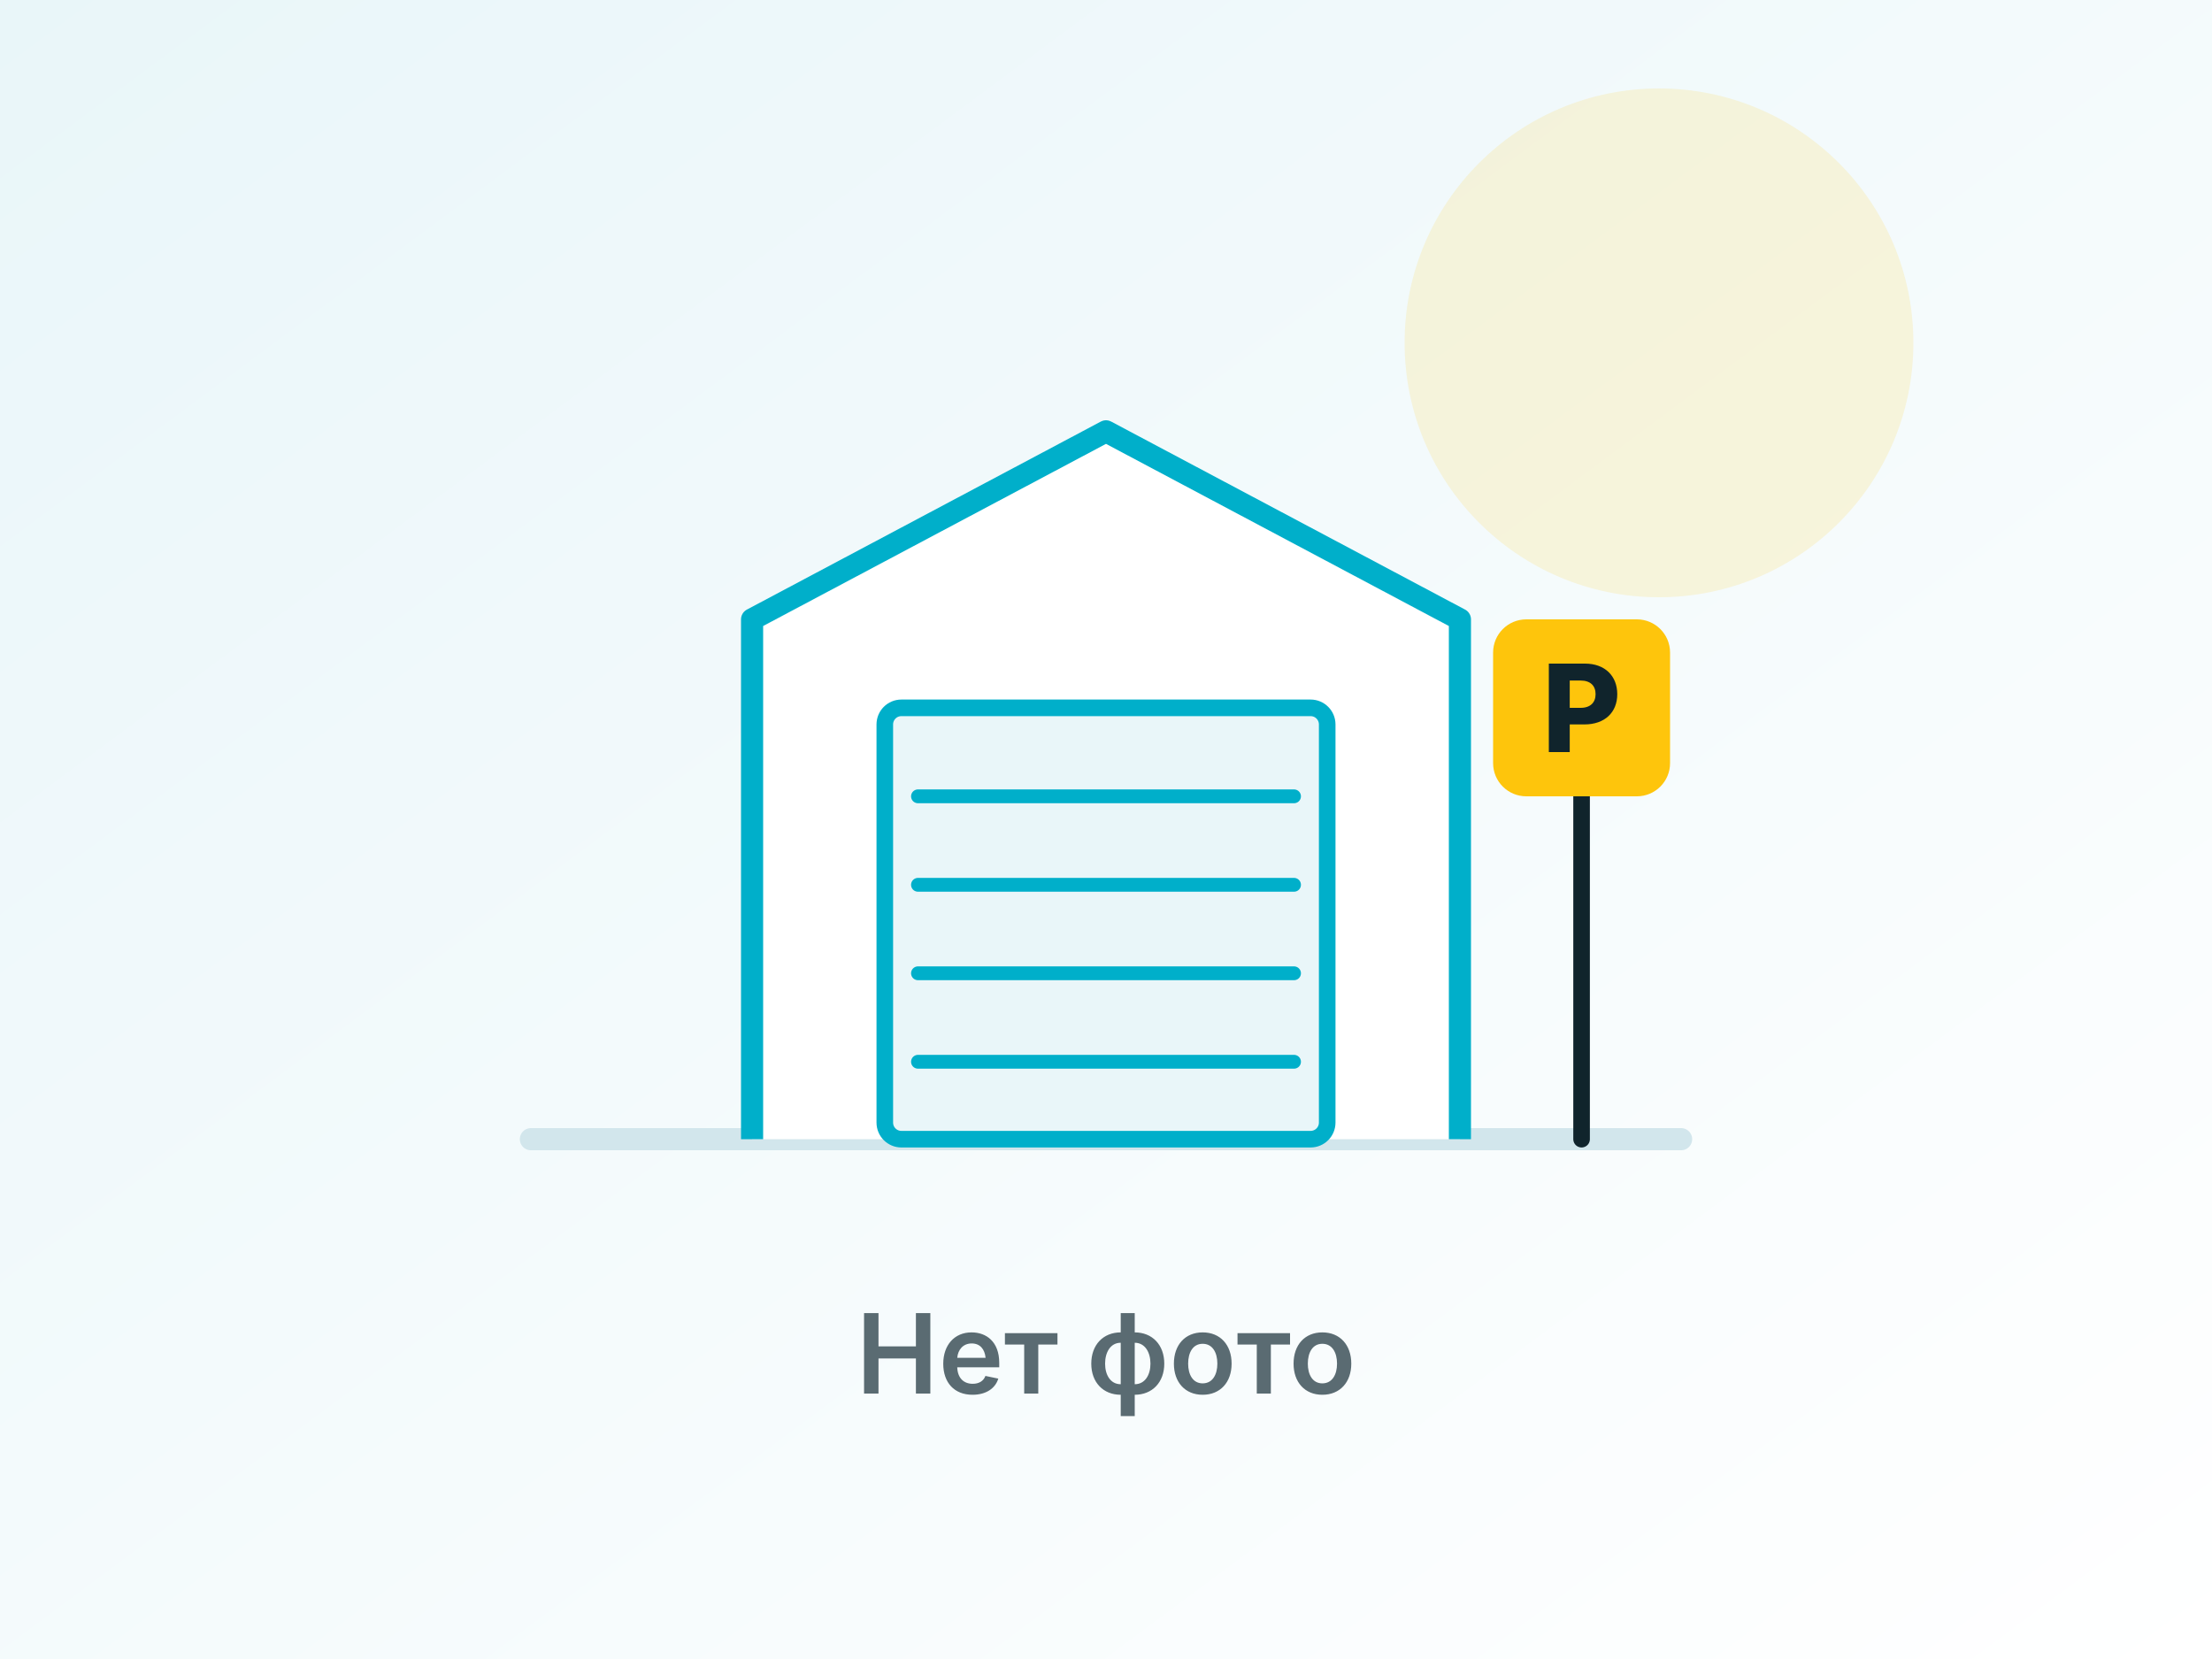
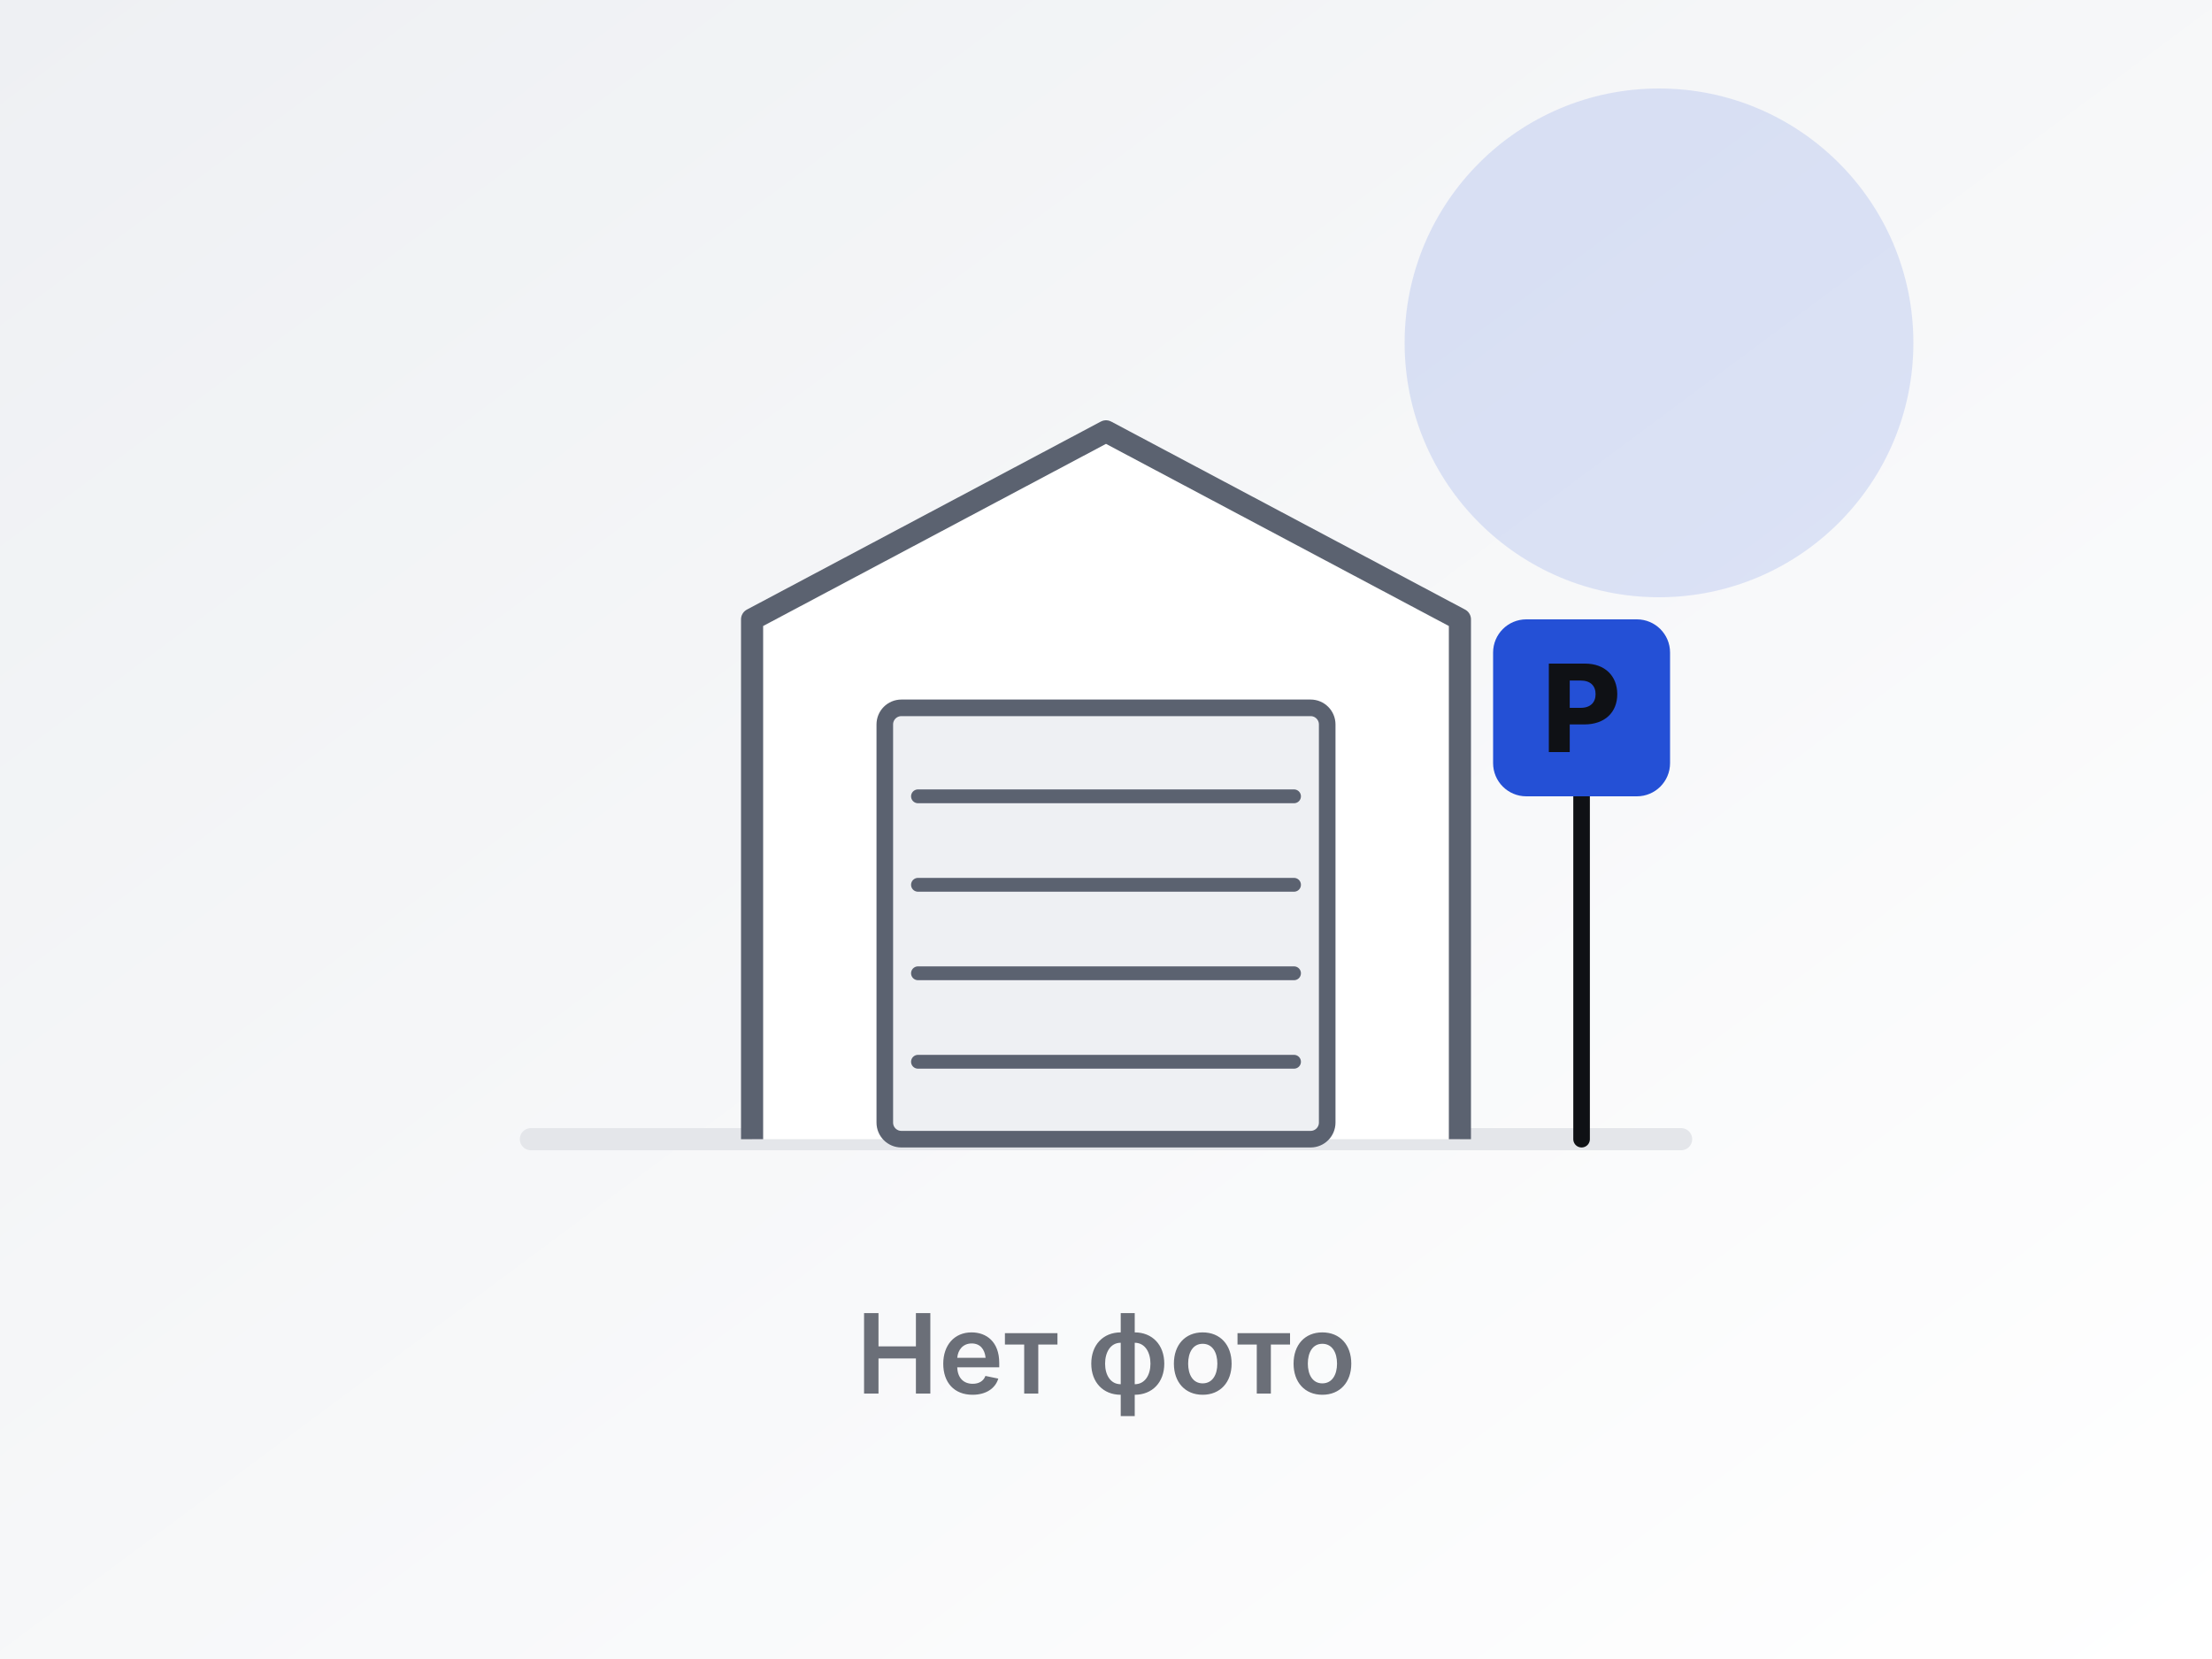
<svg xmlns="http://www.w3.org/2000/svg" viewBox="0 0 400 300" role="img" aria-label="Паркинг или гараж — нет фото">
  <defs>
    <linearGradient id="bg" x1="0" y1="0" x2="1" y2="1">
-       <stop offset="0" stop-color="#e9f6f9" />
+       <stop offset="0" stop-color="#eef0f3" />
      <stop offset="1" stop-color="#ffffff" />
    </linearGradient>
  </defs>
  <rect width="400" height="300" fill="url(#bg)" />
-   <circle cx="300" cy="62" r="46" fill="#fec50c" opacity=".14" />
-   <line x1="96" y1="206" x2="304" y2="206" stroke="#d2e6ec" stroke-width="4" stroke-linecap="round" />
-   <path d="M136 206 V112 L200 78 L264 112 V206" fill="#fff" stroke="#00afca" stroke-width="4" stroke-linejoin="round" />
-   <rect x="160" y="128" width="80" height="78" rx="3" fill="#e9f6f9" stroke="#00afca" stroke-width="3" />
-   <g stroke="#00afca" stroke-width="2.5" stroke-linecap="round">
+   <circle cx="300" cy="62" r="46" fill="#2450d6" opacity=".14" />
+   <line x1="96" y1="206" x2="304" y2="206" stroke="#e4e6ea" stroke-width="4" stroke-linecap="round" />
+   <path d="M136 206 V112 L200 78 L264 112 V206" fill="#fff" stroke="#5b6270" stroke-width="4" stroke-linejoin="round" />
+   <rect x="160" y="128" width="80" height="78" rx="3" fill="#eef0f3" stroke="#5b6270" stroke-width="3" />
+   <g stroke="#5b6270" stroke-width="2.5" stroke-linecap="round">
    <line x1="166" y1="144" x2="234" y2="144" />
    <line x1="166" y1="160" x2="234" y2="160" />
    <line x1="166" y1="176" x2="234" y2="176" />
    <line x1="166" y1="192" x2="234" y2="192" />
  </g>
-   <line x1="286" y1="206" x2="286" y2="138" stroke="#10242c" stroke-width="3" stroke-linecap="round" />
-   <rect x="270" y="112" width="32" height="32" rx="6" fill="#fec50c" />
-   <text x="286" y="136" text-anchor="middle" font-family="Inter, 'Segoe UI', Arial, sans-serif" font-size="22" font-weight="800" fill="#10242c">P</text>
-   <text x="200" y="252" text-anchor="middle" font-family="Inter, 'Segoe UI', Arial, sans-serif" font-size="20" font-weight="600" fill="#5a6b72">Нет фото</text>
+   <line x1="286" y1="206" x2="286" y2="138" stroke="#0f1115" stroke-width="3" stroke-linecap="round" />
+   <rect x="270" y="112" width="32" height="32" rx="6" fill="#2450d6" />
+   <text x="286" y="136" text-anchor="middle" font-family="Inter, 'Segoe UI', Arial, sans-serif" font-size="22" font-weight="800" fill="#0f1115">P</text>
+   <text x="200" y="252" text-anchor="middle" font-family="Inter, 'Segoe UI', Arial, sans-serif" font-size="20" font-weight="600" fill="#6b6f78">Нет фото</text>
</svg>
